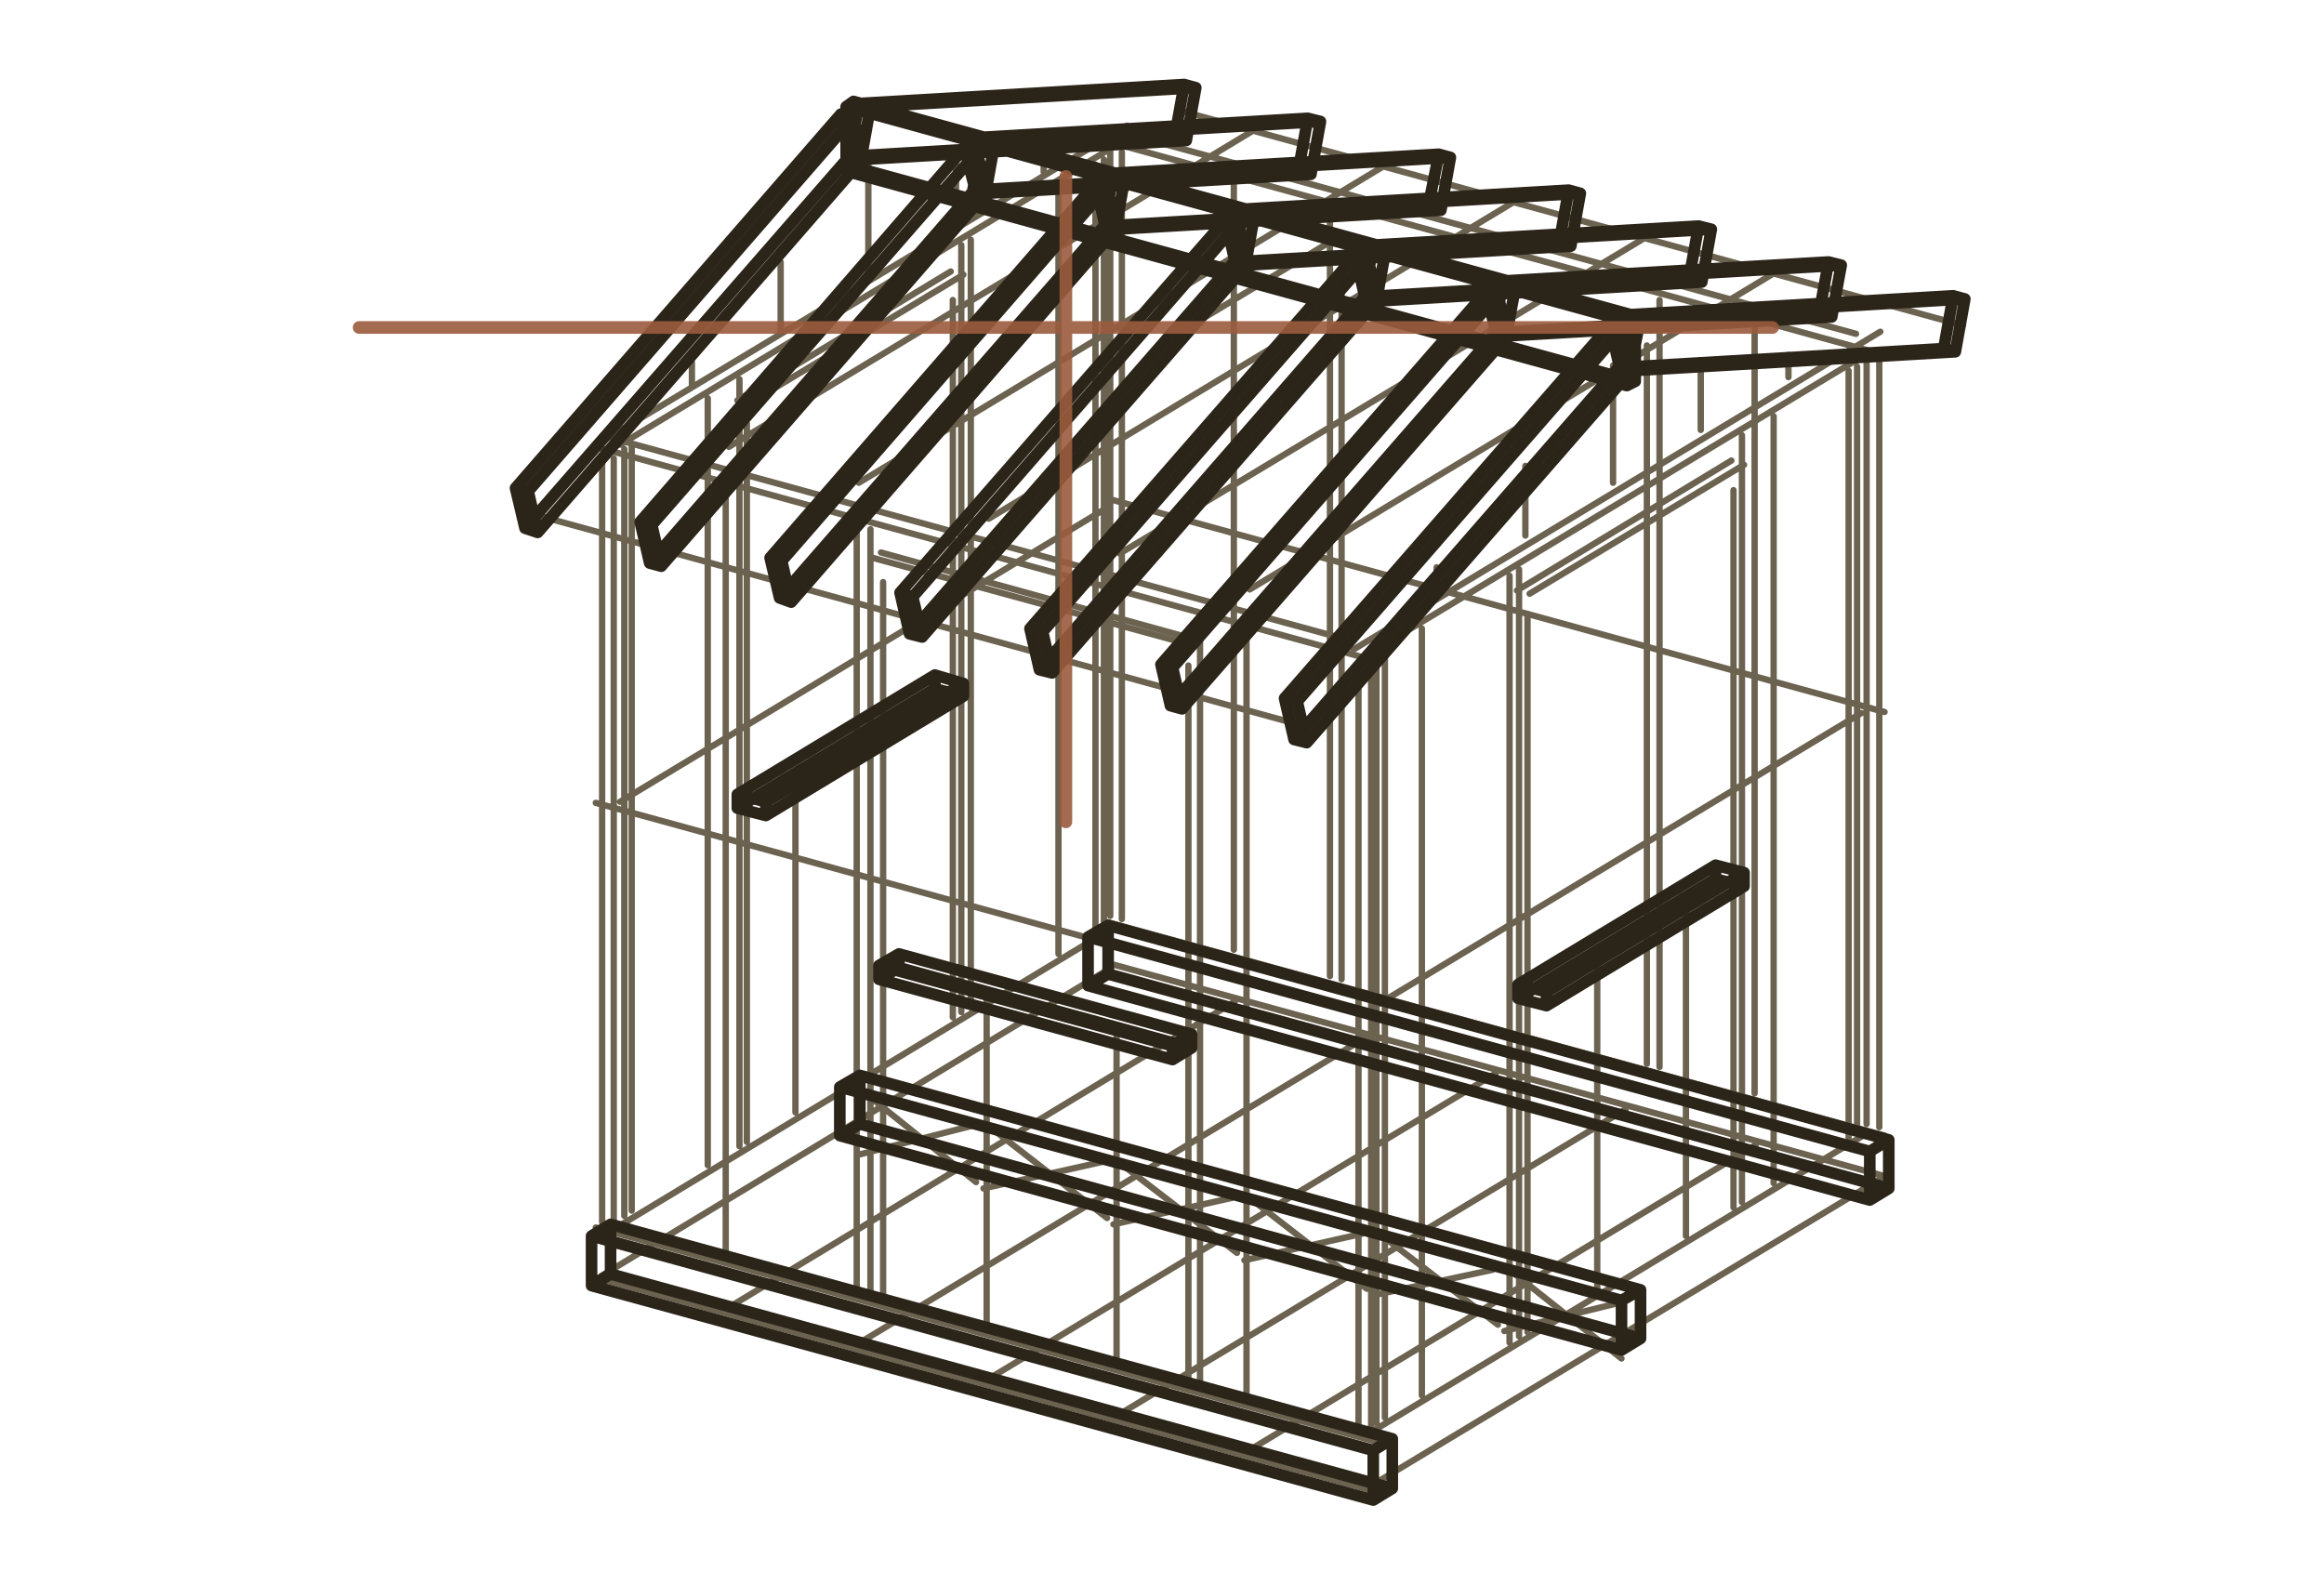
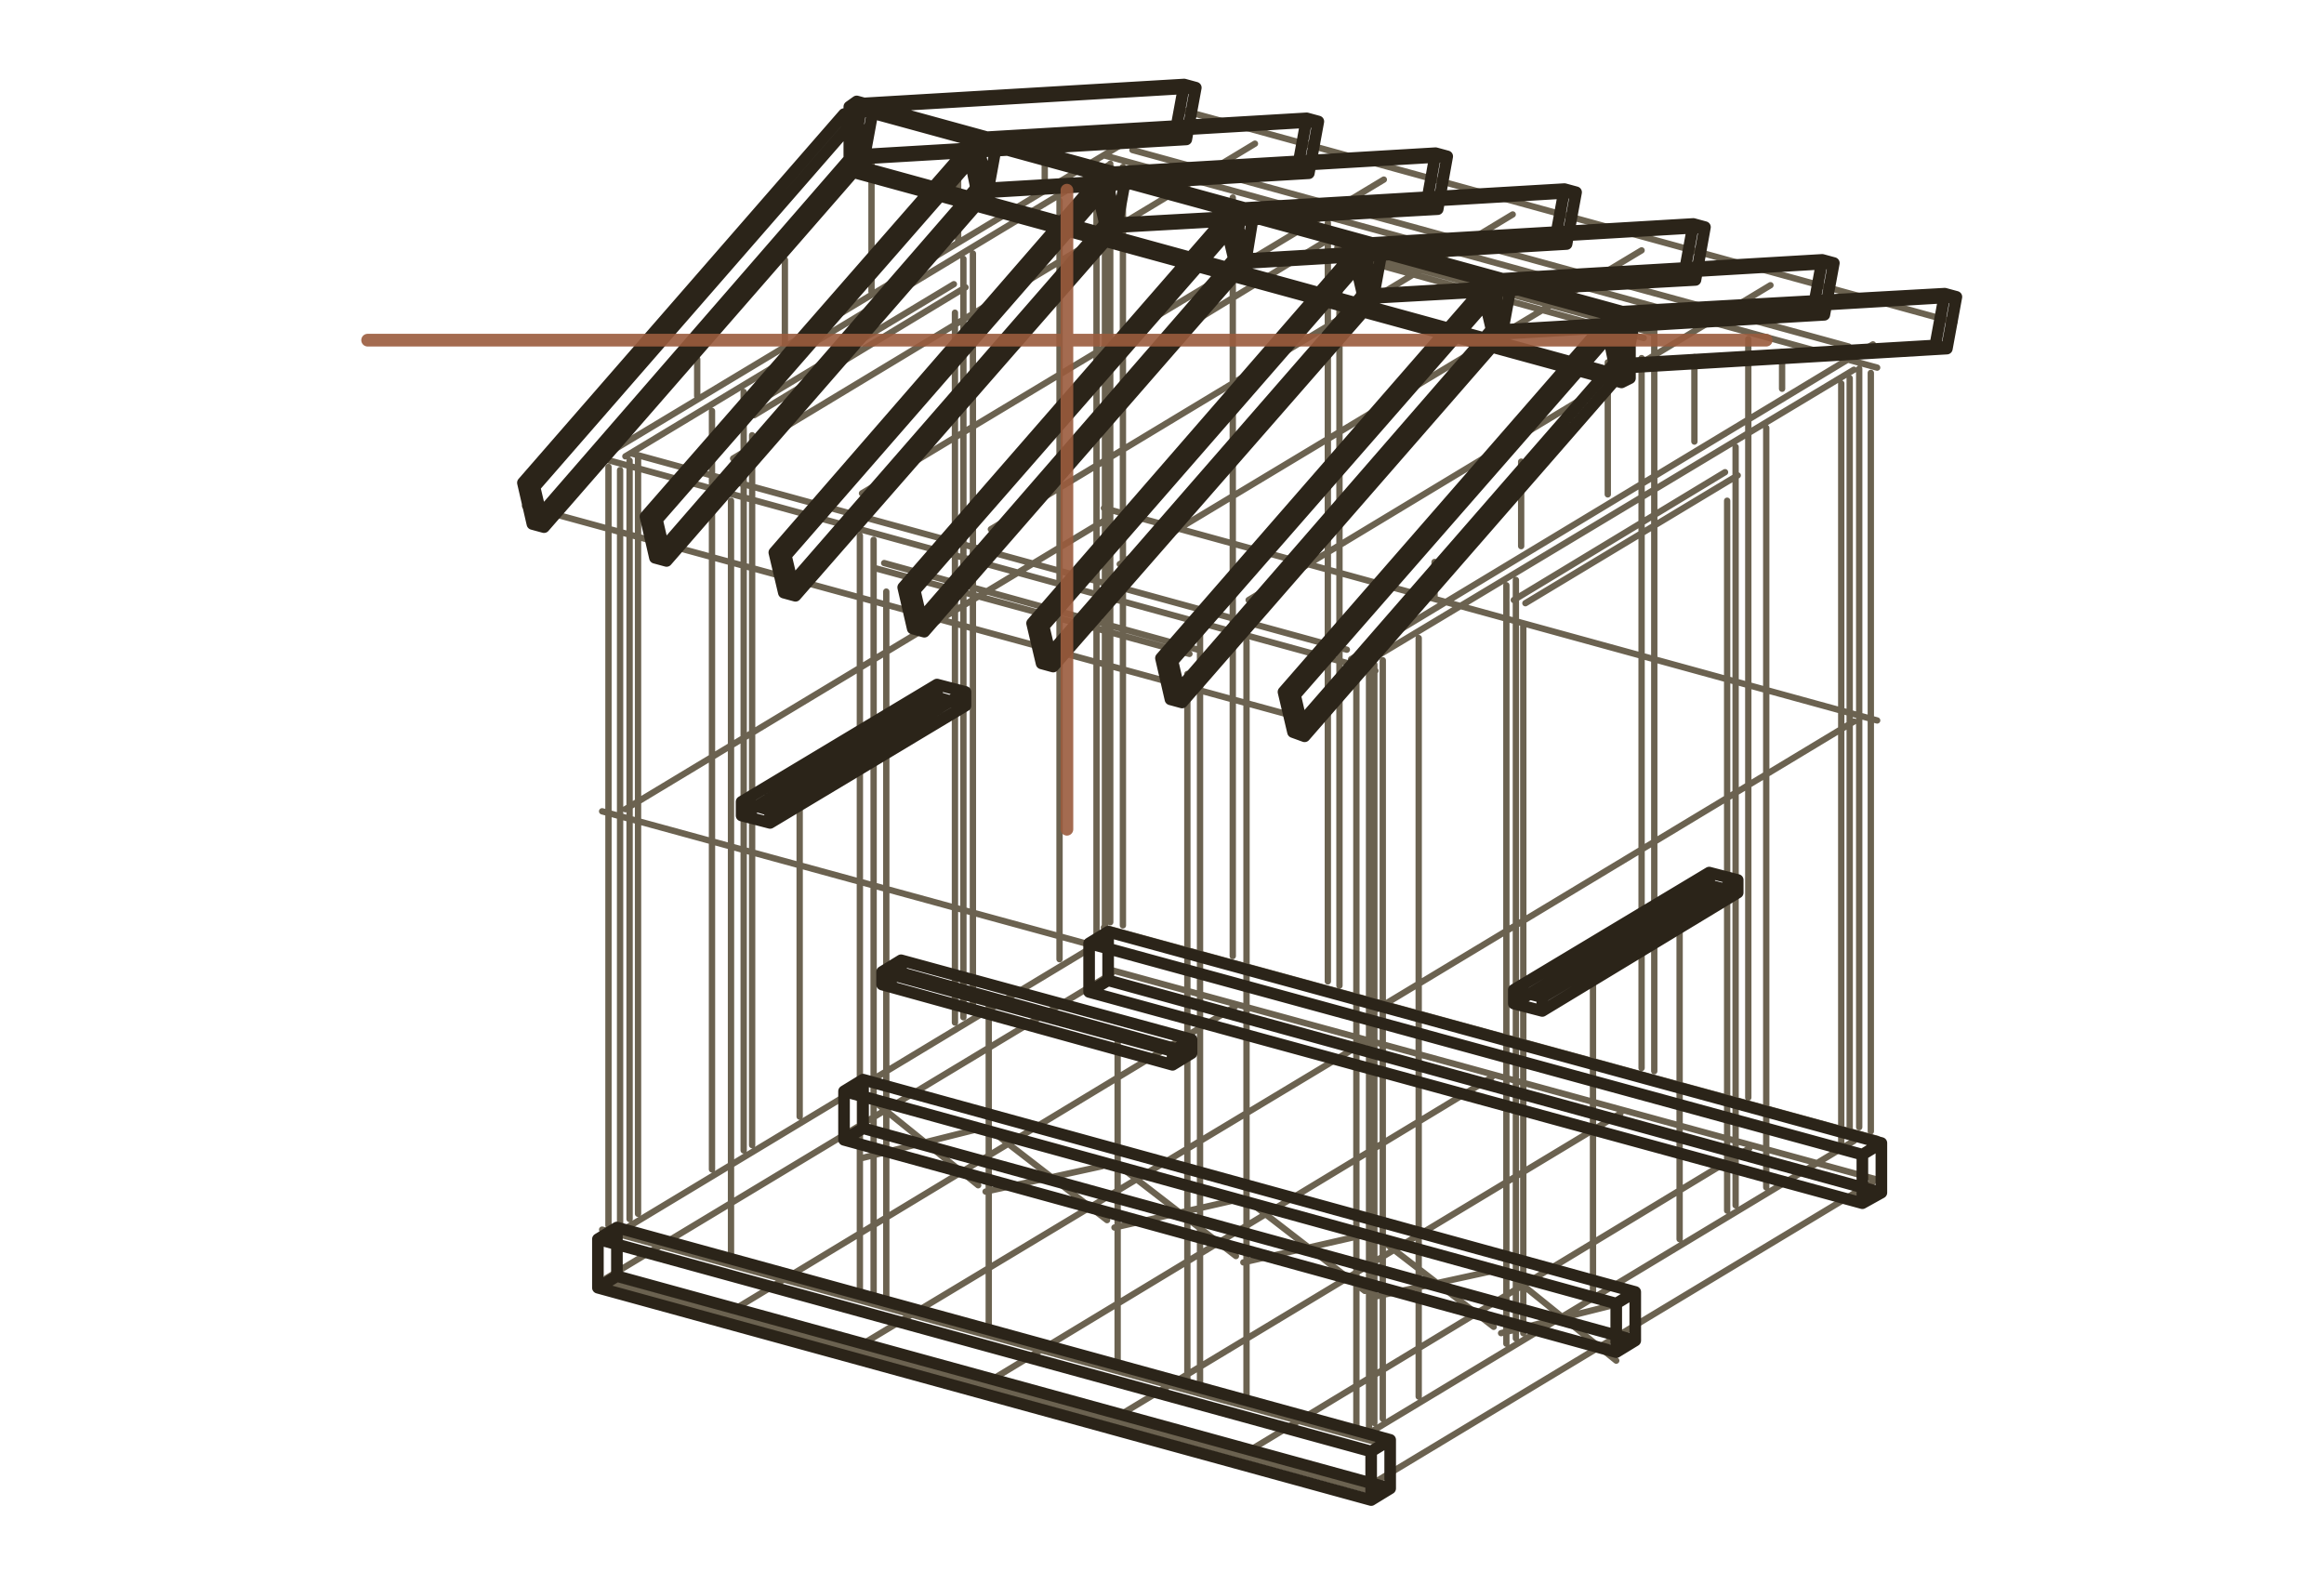
<svg xmlns="http://www.w3.org/2000/svg" viewBox="0 0 220 150" width="220" height="150" role="img">
  <g fill="none" stroke="#6b6250" stroke-width="0.6" stroke-linecap="round">
-     <path d="M105.2 91.6L56.9 120.8M116.9 94.8L68.6 124M129.3 98.2L80.9 127.4M141.6 101.6L93.3 130.7M153.9 105L105.6 134.1M166.2 108.4L117.9 137.5M178 111.6L129.7 140.7M105 91.2L179 111.5M55.9 120.8L129.9 141.1M81.8 103.4L92.4 111.9M81.3 109.3L91.9 106.6M93.6 106.6L104.8 115.3M93.1 112.5L104.3 110M105.9 110L117.1 118.6M105.4 115.9L116.6 113.4M118.3 113.4L129.4 122M117.8 119.3L128.9 116.8M130.6 116.8L141.8 125.4M130.1 122.6L141.3 120.2M142.9 120.2L153.5 128.6M142.4 126L153 123.4M104.5 87.2L178.4 107.5M104.5 13.3L178.4 33.6M107.2 12.8L175.7 31.6M105.1 86.7L105.1 14.1M116.8 89.9L116.8 17.3M166.1 103.5L166.1 30.9M177.9 106.7L177.9 34.1M106.2 87L106.2 14.4M176.7 106.4L176.7 33.8M125.9 92.4L125.9 19.8M127 92.7L127 24.8M157.1 101L157.1 28.4M155.9 100.7L155.9 32.7M126.8 22.1L156.9 30.3M126 22.5L156.1 30.8M130.4 136.5L56.4 116.2M130.4 62.6L56.4 42.3M127.7 60.6L59.1 41.8M129.8 135.7L129.8 63.1M118 132.4L118 59.8M81.1 122.3L81.1 49.7M68.7 118.9L68.7 46.3M57 115.7L57 43.1M128.6 135.3L128.6 62.8M58.1 116L58.1 43.4M113.6 131.2L113.6 58.6M112.5 130.9L112.5 63M82.4 122.7L82.4 50.1M83.6 123L83.6 55.1M112.6 61L82.6 52.8M113.4 60.6L83.4 52.3M105.7 129.1L105.7 98.1M93.4 125.7L93.4 94.7M176.2 107.6L129.9 135.5M176.2 33.8L129.9 61.7M178 31.4L128.1 61.5M175.8 107.2L175.8 34.7M167.9 112L167.9 39.4M142.9 127.1L142.9 54.5M134.6 132.1L134.6 59.5M130.3 134.7L130.3 62.1M175 107.7L175 35.1M131.1 134.2L131.1 61.6M164.9 113.8L164.9 41.2M164.1 114.3L164.1 46.4M143.8 126.5L143.8 53.9M144.6 126.1L144.6 58.1M165.1 44L144.8 56.2M163.9 43.6L143.6 55.9M159.6 117L159.6 86.1M151.2 122.1L151.2 91.1M58.7 116L104.9 88.1M58.7 42.1L104.9 14.2M56.8 41.9L106.7 11.9M59.1 115.1L59.1 42.5M67 110.3L67 37.7M91.9 95.3L91.9 22.7M100.2 90.3L100.2 17.7M104.5 87.7L104.5 15.1M59.8 114.6L59.8 42.1M103.7 88.2L103.7 15.6M70 108.5L70 35.9M70.7 108.1L70.7 40.1M91 95.8L91 23.2M90.2 96.3L90.2 28.4M69.8 37.9L90 25.7M70.9 38.2L91.2 26M75.3 105.3L75.3 74.3M83.6 100.3L83.6 69.3M118.9 12.2L69 42.3M131.2 15.6L81.3 45.7M143.5 19L93.6 49.1M155.9 22.4L106 52.4M168.2 25.7L118.3 55.8M126.9 22.3L110.3 32.3M98.8 16.3L98.8 14.3M90.5 21.4L90.5 14.8M82.2 26.4L82.2 15.2M73.9 31.4L73.9 24.8M65.5 36.4L65.5 34.3M169.3 35.7L169.3 33.6M161 40.7L161 34.1M152.7 45.7L152.7 34.6M144.4 50.7L144.4 44.1M136 55.7L136 53.7M111.8 10.5L185.8 30.8M123 68.6L49.1 48.3M104.5 47.1L178.4 67.4M130.4 96.3L56.4 76M176.2 67.5L129.9 95.4M58.7 75.9L104.9 48" />
+     <path d="M105.2 92.2L57.4 121M116.9 95.3L69.1 124.2M129.1 98.7L81.2 127.5M141.2 102L93.4 130.9M153.4 105.4L105.6 134.2M165.6 108.7L117.8 137.6M177.3 111.9L129.5 140.7M105.1 91.8L178.2 111.8M56.5 121.1L129.6 141.1M82.2 103.8L92.6 112.2M81.7 109.6L92.1 107M93.8 107L104.8 115.5M93.3 112.8L104.3 110.4M106 110.4L117 118.9M105.5 116.2L116.5 113.7M118.2 113.7L129.2 122.2M117.7 119.5L128.7 117M130.4 117.1L141.4 125.6M129.9 122.8L140.9 120.4M142.6 120.4L153 128.8M142.1 126.2L152.5 123.6M104.5 87.8L177.7 107.8M104.5 14.7L177.7 34.8M107.2 14.2L175 32.8M105.1 87.3L105.1 15.5M116.7 90.5L116.7 18.7M165.5 103.9L165.5 32.1M177.1 107.1L177.1 35.3M106.3 87.6L106.3 15.8M176 106.7L176 34.9M125.7 92.9L125.7 21.1M126.8 93.3L126.8 26.1M156.6 101.4L156.6 29.6M155.4 101.1L155.4 33.9M126.6 23.4L156.4 31.5M125.9 23.8L155.6 32M130.2 136.5L57 116.4M130.2 63.5L57 43.4M127.5 61.5L59.7 42.9M129.6 135.7L129.6 63.9M118 132.5L118 60.7M81.4 122.5L81.4 50.7M69.2 119.2L69.2 47.4M57.6 116L57.6 44.2M128.4 135.4L128.4 63.6M58.7 116.3L58.7 44.5M113.6 131.3L113.6 59.5M112.4 131L112.4 63.8M82.7 122.9L82.7 51.1M83.9 123.2L83.9 56M112.6 61.9L82.9 53.8M113.4 61.5L83.7 53.3M105.8 129.2L105.8 98.5M93.6 125.9L93.6 95.2M175.5 108L129.7 135.6M175.5 35L129.7 62.5M177.3 32.6L127.9 62.4M175.1 107.6L175.1 35.8M167.2 112.4L167.2 40.5M142.6 127.2L142.6 55.4M134.3 132.2L134.3 60.4M130.1 134.7L130.1 62.9M174.3 108.1L174.3 36.3M130.9 134.3L130.9 62.5M164.3 114.1L164.3 42.3M163.5 114.6L163.5 47.4M143.5 126.7L143.5 54.9M144.2 126.2L144.2 59M164.5 45L144.4 57.1M163.3 44.7L143.3 56.8M159 117.3L159 86.7M150.8 122.3L150.8 91.6M59.2 116.3L105 88.7M59.2 43.2L105 15.6M57.4 43L106.8 13.3M59.6 115.4L59.6 43.6M67.4 110.7L67.4 38.9M92.1 95.8L92.1 24M100.3 90.8L100.3 19M104.6 88.3L104.6 16.5M60.4 114.9L60.4 43.1M103.8 88.7L103.8 16.9M70.4 108.9L70.4 37.1M71.2 108.4L71.2 41.2M91.2 96.3L91.2 24.5M90.4 96.8L90.4 29.6M70.2 39L90.3 26.9M71.4 39.3L91.4 27.2M75.7 105.7L75.7 75.1M83.9 100.8L83.9 70.1M118.8 13.6L69.4 43.4M131 17L81.6 46.7M143.2 20.3L93.8 50.1M155.4 23.7L106 53.4M167.6 27L118.2 56.8M126.7 22.1L110.3 32.1M98.9 17.7L98.9 14.2M90.7 22.7L90.7 14.7M82.5 27.6L82.5 15.2M74.3 32.6L74.3 24.6M66 37.5L66 34M168.7 36.8L168.7 33.3M160.4 41.8L160.4 33.8M152.2 46.8L152.2 34.3M144 51.7L144 43.7M135.8 56.7L135.8 53.2M111.8 10.4L185 30.5M122.9 67.9L49.7 47.9M104.5 48.1L177.7 68.2M130.2 96.8L57 76.8M175.5 68.3L129.7 95.9M59.2 76.6L105 49" />
  </g>
  <g fill="none" stroke="#2b2419" stroke-width="1.1" stroke-linecap="round">
-     <path d="M104.9 92.2L103 93.3M104.9 87.6L103 88.7M178.8 112.5L177 113.6M178.8 107.9L177 109M104.9 92.2L104.9 87.6M103 93.3L103 88.7M178.8 112.5L178.8 107.9M177 113.6L177 109M104.9 92.2L178.8 112.5M103 93.3L177 113.6M104.9 87.6L178.8 107.9M103 88.7L177 109M81.4 106.4L79.5 107.5M81.4 101.8L79.5 102.9M155.3 126.7L153.5 127.8M155.3 122.1L153.5 123.1M81.4 106.4L81.4 101.8M79.5 107.5L79.5 102.9M155.3 126.7L155.3 122.1M153.5 127.8L153.5 123.1M81.4 106.4L155.3 126.7M79.5 107.5L153.5 127.8M81.4 101.8L155.3 122.1M79.5 102.9L153.5 123.1M57.8 120.6L56 121.7M57.8 115.9L56 117M131.8 140.9L130 142M131.8 136.2L130 137.3M57.8 120.6L57.8 115.9M56 121.7L56 117M131.8 140.9L131.8 136.2M130 142L130 137.3M57.8 120.6L131.8 140.9M56 121.7L130 142M57.8 115.9L131.8 136.2M56 117L130 137.3M112.8 99.2L112.8 97.9M111 100.3L111 99M85.1 91.6L85.1 90.3M83.2 92.7L83.2 91.4M112.8 99.2L111 100.3M112.8 97.9L111 99M85.1 91.6L83.2 92.7M85.1 90.3L83.2 91.4M112.8 99.2L85.1 91.6M112.8 97.9L85.1 90.3M111 100.3L83.2 92.7M111 99L83.2 91.4M162.4 83.2L162.4 81.9M165.1 83.9L165.1 82.6M143.7 94.5L143.7 93.2M146.4 95.2L146.4 93.9M162.4 83.2L165.1 83.9M162.4 81.9L165.1 82.6M143.7 94.5L146.4 95.2M143.7 93.2L146.4 93.9M162.4 83.2L143.7 94.5M162.4 81.9L143.7 93.2M165.1 83.9L146.4 95.2M165.1 82.6L146.4 93.9M72.5 77.2L72.5 75.9M69.8 76.5L69.8 75.2M91.2 65.9L91.2 64.7M88.5 65.2L88.5 63.9M72.5 77.2L69.8 76.5M72.5 75.9L69.8 75.2M91.2 65.9L88.5 65.2M91.2 64.7L88.5 63.9M72.5 77.2L91.2 65.9M72.5 75.9L91.2 64.7M69.8 76.5L88.5 65.2M69.8 75.2L88.5 63.9M112.3 13.3L111.2 13M113.2 8.3L112.1 8M81.5 15.1L80.4 14.8M82.4 10.1L81.3 9.8M112.3 13.3L113.2 8.3M111.2 13L112.1 8M81.5 15.1L82.4 10.1M80.4 14.8L81.3 9.8M112.3 13.3L81.5 15.1M111.2 13L80.4 14.8M113.2 8.3L82.4 10.1M112.1 8L81.3 9.8M81.7 15L80.5 14.7M80.8 11.1L79.6 10.8M50.9 50.4L49.7 50M50 46.5L48.8 46.2M81.7 15L80.8 11.1M80.5 14.7L79.6 10.8M50.9 50.4L50 46.5M49.7 50L48.8 46.2M81.7 15L50.9 50.4M80.5 14.7L49.7 50M80.8 11.1L50 46.5M79.6 10.8L48.8 46.2M124.1 16.5L122.9 16.2M125 11.5L123.8 11.2M93.3 18.3L92.1 18M94.2 13.3L93 13M124.1 16.5L125 11.5M122.9 16.2L123.8 11.2M93.3 18.3L94.2 13.3M92.1 18L93 13M124.1 16.5L93.3 18.3M122.9 16.2L92.1 18M125 11.5L94.2 13.3M123.8 11.2L93 13M93.4 18.2L92.3 17.9M92.5 14.4L91.3 14M62.6 53.6L61.5 53.3M61.7 49.7L60.6 49.4M93.4 18.2L92.5 14.4M92.3 17.9L91.3 14M62.6 53.6L61.7 49.7M61.5 53.3L60.6 49.4M93.4 18.2L62.6 53.6M92.3 17.9L61.5 53.3M92.5 14.4L61.7 49.7M91.3 14L60.6 49.4M136.4 19.9L135.2 19.6M137.3 14.9L136.2 14.6M105.6 21.7L104.5 21.4M106.5 16.7L105.4 16.4M136.4 19.9L137.3 14.9M135.2 19.6L136.2 14.6M105.6 21.7L106.5 16.7M104.5 21.4L105.4 16.4M136.4 19.9L105.6 21.7M135.2 19.6L104.5 21.4M137.3 14.9L106.5 16.7M136.2 14.6L105.4 16.4M105.7 21.6L104.6 21.3M104.8 17.7L103.7 17.4M74.9 57L73.8 56.6M74 53.1L72.9 52.8M105.7 21.6L104.8 17.7M104.6 21.3L103.7 17.4M74.9 57L74 53.1M73.8 56.6L72.9 52.8M105.7 21.6L74.9 57M104.6 21.3L73.8 56.6M104.8 17.7L74 53.1M103.7 17.4L72.9 52.8M148.7 23.3L147.6 23M149.6 18.3L148.5 18M117.9 25.1L116.8 24.8M118.8 20.1L117.7 19.8M148.7 23.3L149.6 18.3M147.6 23L148.5 18M117.9 25.1L118.8 20.1M116.8 24.8L117.7 19.8M148.7 23.3L117.9 25.1M147.6 23L116.8 24.8M149.6 18.3L118.8 20.1M148.5 18L117.7 19.8M118.1 25L116.9 24.7M117.2 21.1L116 20.8M87.3 60.3L86.1 60M86.4 56.5L85.2 56.1M118.1 25L117.2 21.1M116.9 24.7L116 20.8M87.3 60.3L86.4 56.5M86.1 60L85.2 56.1M118.1 25L87.3 60.3M116.9 24.7L86.1 60M117.2 21.1L86.4 56.5M116 20.8L85.2 56.1M161.1 26.7L159.9 26.3M162 21.7L160.8 21.4M130.3 28.5L129.1 28.1M131.2 23.5L130 23.2M161.1 26.7L162 21.7M159.9 26.3L160.8 21.4M130.3 28.5L131.2 23.5M129.1 28.1L130 23.2M161.1 26.7L130.3 28.5M159.9 26.3L129.1 28.1M162 21.7L131.2 23.5M160.8 21.4L130 23.2M130.4 28.4L129.2 28.1M129.5 24.5L128.3 24.2M99.6 63.7L98.4 63.4M98.7 59.8L97.5 59.5M130.4 28.4L129.5 24.5M129.2 28.1L128.3 24.2M99.6 63.7L98.7 59.8M98.4 63.4L97.5 59.5M130.4 28.4L99.6 63.7M129.2 28.1L98.4 63.4M129.5 24.5L98.7 59.8M128.3 24.2L97.5 59.5M173.4 30L172.2 29.7M174.3 25.1L173.1 24.8M142.6 31.8L141.4 31.5M143.5 26.9L142.3 26.6M173.4 30L174.3 25.1M172.2 29.7L173.1 24.8M142.6 31.8L143.5 26.9M141.4 31.5L142.3 26.6M173.4 30L142.6 31.8M172.2 29.7L141.4 31.5M174.3 25.1L143.5 26.9M173.1 24.8L142.3 26.6M142.7 31.8L141.6 31.5M141.8 27.9L140.7 27.6M111.9 67.1L110.8 66.8M111 63.2L109.9 62.9M142.7 31.8L141.8 27.9M141.6 31.5L140.7 27.6M111.9 67.1L111 63.2M110.8 66.8L109.9 62.9M142.7 31.8L111.9 67.1M141.6 31.5L110.8 66.8M141.8 27.9L111 63.2M140.7 27.6L109.9 62.9M185.1 33.3L184 33M186 28.3L184.9 28M154.3 35.1L153.2 34.8M155.3 30.1L154.1 29.8M185.1 33.3L186 28.3M184 33L184.9 28M154.3 35.1L155.3 30.1M153.2 34.8L154.1 29.8M185.1 33.3L154.3 35.1M184 33L153.2 34.8M186 28.3L155.3 30.1M184.9 28L154.1 29.8M154.5 35L153.3 34.7M153.6 31.1L152.4 30.8M123.7 70.3L122.5 70M122.8 66.4L121.6 66.1M154.5 35L153.6 31.1M153.3 34.7L152.4 30.8M123.7 70.3L122.8 66.4M122.5 70L121.6 66.1M154.5 35L123.7 70.3M153.3 34.7L122.5 70M153.6 31.1L122.8 66.4M152.4 30.8L121.6 66.1M80.8 15.8L80.1 16.2M80.8 9.6L80.1 10.1M154.8 36.1L154 36.5M154.8 29.9L154 30.4M80.8 15.8L80.8 9.6M80.1 16.2L80.1 10.1M154.8 36.1L154.8 29.9M154 36.5L154 30.4M80.8 15.8L154.8 36.1M80.1 16.2L154 36.5M80.8 9.6L154.8 29.9M80.1 10.1L154 30.4" />
+     <path d="M104.9 92.8L103.1 93.9M104.9 88.2L103.1 89.3M178.1 112.9L176.3 113.9M178.1 108.2L176.3 109.3M104.9 92.8L104.9 88.2M103.1 93.9L103.1 89.3M178.1 112.9L178.1 108.2M176.3 113.9L176.3 109.3M104.9 92.8L178.1 112.9M103.1 93.9L176.3 113.9M104.9 88.2L178.1 108.2M103.1 89.3L176.3 109.3M81.7 106.8L79.9 107.9M81.7 102.2L79.9 103.3M154.8 126.9L153 128M154.8 122.3L153 123.4M81.7 106.8L81.7 102.2M79.9 107.9L79.9 103.3M154.8 126.9L154.8 122.3M153 128L153 123.4M81.7 106.8L154.8 126.9M79.9 107.9L153 128M81.7 102.2L154.8 122.3M79.9 103.3L153 123.4M58.4 120.8L56.6 121.9M58.4 116.2L56.6 117.3M131.6 140.9L129.8 142M131.6 136.3L129.8 137.4M58.4 120.8L58.4 116.2M56.6 121.9L56.6 117.3M131.6 140.9L131.6 136.3M129.8 142L129.8 137.4M58.4 120.8L131.6 140.9M56.6 121.9L129.8 142M58.4 116.2L131.6 136.3M56.6 117.3L129.8 137.4M112.8 99.7L112.8 98.4M111 100.8L111 99.5M85.3 92.1L85.3 90.9M83.5 93.2L83.5 92M112.8 99.7L111 100.8M112.8 98.4L111 99.5M85.3 92.1L83.5 93.2M85.3 90.9L83.5 92M112.8 99.7L85.3 92.1M112.8 98.4L85.3 90.9M111 100.8L83.5 93.2M111 99.5L83.5 92M161.8 83.8L161.8 82.6M164.5 84.5L164.5 83.3M143.3 95L143.3 93.7M146 95.7L146 94.4M161.8 83.8L164.5 84.5M161.8 82.6L164.5 83.3M143.3 95L146 95.7M143.3 93.7L146 94.4M161.8 83.8L143.3 95M161.8 82.6L143.3 93.7M164.5 84.5L146 95.7M164.5 83.3L146 94.4M72.9 77.9L72.9 76.7M70.2 77.2L70.2 75.9M91.4 66.8L91.4 65.5M88.7 66L88.7 64.8M72.9 77.9L70.2 77.2M72.9 76.7L70.2 75.9M91.4 66.8L88.7 66M91.4 65.5L88.7 64.8M72.9 77.9L91.4 66.8M72.9 76.7L91.4 65.5M70.2 77.2L88.7 66M70.2 75.9L88.7 64.8M112.3 13.2L111.2 12.9M113.2 8.3L112.1 8M81.8 15L80.7 14.7M82.7 10.1L81.6 9.8M112.3 13.2L113.2 8.3M111.2 12.9L112.1 8M81.8 15L82.7 10.1M80.7 14.7L81.6 9.8M112.3 13.2L81.8 15M111.2 12.9L80.7 14.7M113.2 8.3L82.7 10.1M112.1 8L81.6 9.8M82 14.9L80.8 14.6M81.1 11.1L79.9 10.8M51.5 49.9L50.4 49.6M50.6 46.1L49.5 45.7M82 14.9L81.1 11.1M80.8 14.6L79.9 10.8M51.5 49.9L50.6 46.1M50.4 49.6L49.5 45.7M82 14.9L51.5 49.9M80.8 14.6L50.4 49.6M81.1 11.1L50.6 46.1M79.9 10.8L49.5 45.7M123.9 16.4L122.8 16.1M124.8 11.5L123.7 11.2M93.5 18.2L92.3 17.9M94.4 13.3L93.2 13M123.9 16.4L124.8 11.5M122.8 16.1L123.7 11.2M93.5 18.2L94.4 13.3M92.3 17.9L93.2 13M123.9 16.4L93.5 18.2M122.8 16.1L92.3 17.9M124.8 11.5L94.4 13.3M123.7 11.2L93.2 13M93.6 18.1L92.4 17.8M92.7 14.3L91.6 14M63.1 53.1L62 52.8M62.2 49.2L61.1 48.9M93.6 18.1L92.7 14.3M92.4 17.8L91.6 14M63.1 53.1L62.2 49.2M62 52.8L61.1 48.9M93.6 18.1L63.1 53.1M92.4 17.8L62 52.8M92.7 14.3L62.2 49.2M91.6 14L61.1 48.9M136.1 19.8L135 19.5M137 14.8L135.9 14.5M105.7 21.5L104.5 21.2M106.6 16.6L105.4 16.3M136.1 19.8L137 14.8M135 19.5L135.9 14.5M105.7 21.5L106.6 16.6M104.5 21.2L105.4 16.3M136.1 19.8L105.7 21.5M135 19.5L104.5 21.2M137 14.8L106.6 16.6M135.9 14.5L105.4 16.3M105.8 21.5L104.6 21.2M104.9 17.6L103.7 17.3M75.3 56.4L74.2 56.1M74.4 52.6L73.3 52.3M105.8 21.5L104.9 17.6M104.6 21.2L103.7 17.3M75.3 56.4L74.4 52.6M74.2 56.1L73.3 52.3M105.8 21.5L75.3 56.4M104.6 21.2L74.2 56.1M104.9 17.6L74.4 52.6M103.7 17.3L73.3 52.3M148.3 23.1L147.2 22.8M149.2 18.2L148.1 17.9M117.9 24.9L116.7 24.6M118.7 20L117.6 19.7M148.3 23.1L149.2 18.2M147.2 22.8L148.1 17.9M117.9 24.9L118.7 20M116.7 24.6L117.6 19.7M148.3 23.1L117.9 24.9M147.2 22.8L116.7 24.6M149.2 18.2L118.7 20M148.1 17.9L117.6 19.7M118 24.8L116.8 24.5M117.1 21L115.9 20.7M87.5 59.8L86.4 59.5M86.6 55.9L85.5 55.6M118 24.8L117.1 21M116.8 24.5L115.9 20.7M87.5 59.8L86.6 55.9M86.4 59.5L85.5 55.6M118 24.8L87.5 59.8M116.8 24.5L86.4 59.5M117.1 21L86.6 55.9M115.9 20.7L85.5 55.6M160.5 26.5L159.4 26.1M161.4 21.5L160.3 21.2M130 28.2L128.9 27.9M130.9 23.3L129.8 23M160.5 26.5L161.4 21.5M159.4 26.1L160.3 21.2M130 28.2L130.9 23.3M128.9 27.9L129.8 23M160.5 26.5L130 28.2M159.4 26.1L128.9 27.9M161.4 21.5L130.9 23.3M160.3 21.2L129.8 23M130.2 28.2L129 27.9M129.3 24.3L128.1 24M99.7 63.1L98.6 62.8M98.8 59.3L97.7 59M130.2 28.2L129.3 24.3M129 27.9L128.1 24M99.7 63.1L98.8 59.3M98.6 62.8L97.7 59M130.2 28.2L99.7 63.1M129 27.9L98.6 62.8M129.3 24.3L98.8 59.3M128.1 24L97.7 59M172.7 29.8L171.6 29.5M173.6 24.9L172.5 24.6M142.2 31.6L141.1 31.3M143.1 26.7L142 26.4M172.7 29.8L173.6 24.9M171.6 29.5L172.5 24.6M142.2 31.6L143.1 26.7M141.1 31.3L142 26.4M172.7 29.8L142.2 31.6M171.6 29.5L141.1 31.3M173.6 24.9L143.1 26.7M172.5 24.6L142 26.4M142.4 31.5L141.2 31.2M141.5 27.7L140.3 27.4M111.9 66.5L110.8 66.2M111 62.6L109.9 62.3M142.4 31.5L141.5 27.7M141.2 31.2L140.3 27.4M111.9 66.5L111 62.6M110.8 66.2L109.9 62.3M142.4 31.5L111.9 66.5M141.2 31.2L110.8 66.2M141.5 27.7L111 62.6M140.3 27.4L109.9 62.3M184.3 33L183.2 32.7M185.2 28.1L184.1 27.8M153.9 34.8L152.7 34.5M154.8 29.9L153.6 29.5M184.3 33L185.2 28.1M183.2 32.7L184.1 27.8M153.9 34.8L154.8 29.9M152.7 34.5L153.6 29.5M184.3 33L153.9 34.8M183.2 32.7L152.7 34.5M185.2 28.1L154.8 29.9M184.1 27.8L153.6 29.5M154 34.7L152.8 34.4M153.1 30.9L152 30.5M123.5 69.7L122.4 69.3M122.6 65.8L121.5 65.5M154 34.7L153.1 30.9M152.8 34.4L152 30.5M123.5 69.7L122.6 65.8M122.4 69.3L121.5 65.5M154 34.7L123.5 69.7M152.8 34.4L122.4 69.3M153.1 30.9L122.6 65.8M152 30.5L121.5 65.5M81.1 15.7L80.4 16.2M81.1 9.6L80.4 10.1M154.3 35.8L153.5 36.2M154.3 29.7L153.5 30.1M81.1 15.7L81.1 9.6M80.4 16.2L80.4 10.1M154.3 35.8L154.3 29.7M153.5 36.2L153.5 30.1M81.1 15.7L154.3 35.8M80.4 16.2L153.5 36.2M81.1 9.6L154.3 29.7M80.4 10.1L153.5 30.1" />
  </g>
  <g fill="none" stroke="#9a5b3d" stroke-width="1.2" stroke-linecap="round" opacity="0.9">
-     <path d="M100.9 77.8L100.9 16.7M34 31L167.8 31" />
+     <path d="M101 78.5L101 18M34.8 32.2L167.2 32.2" />
  </g>
</svg>
